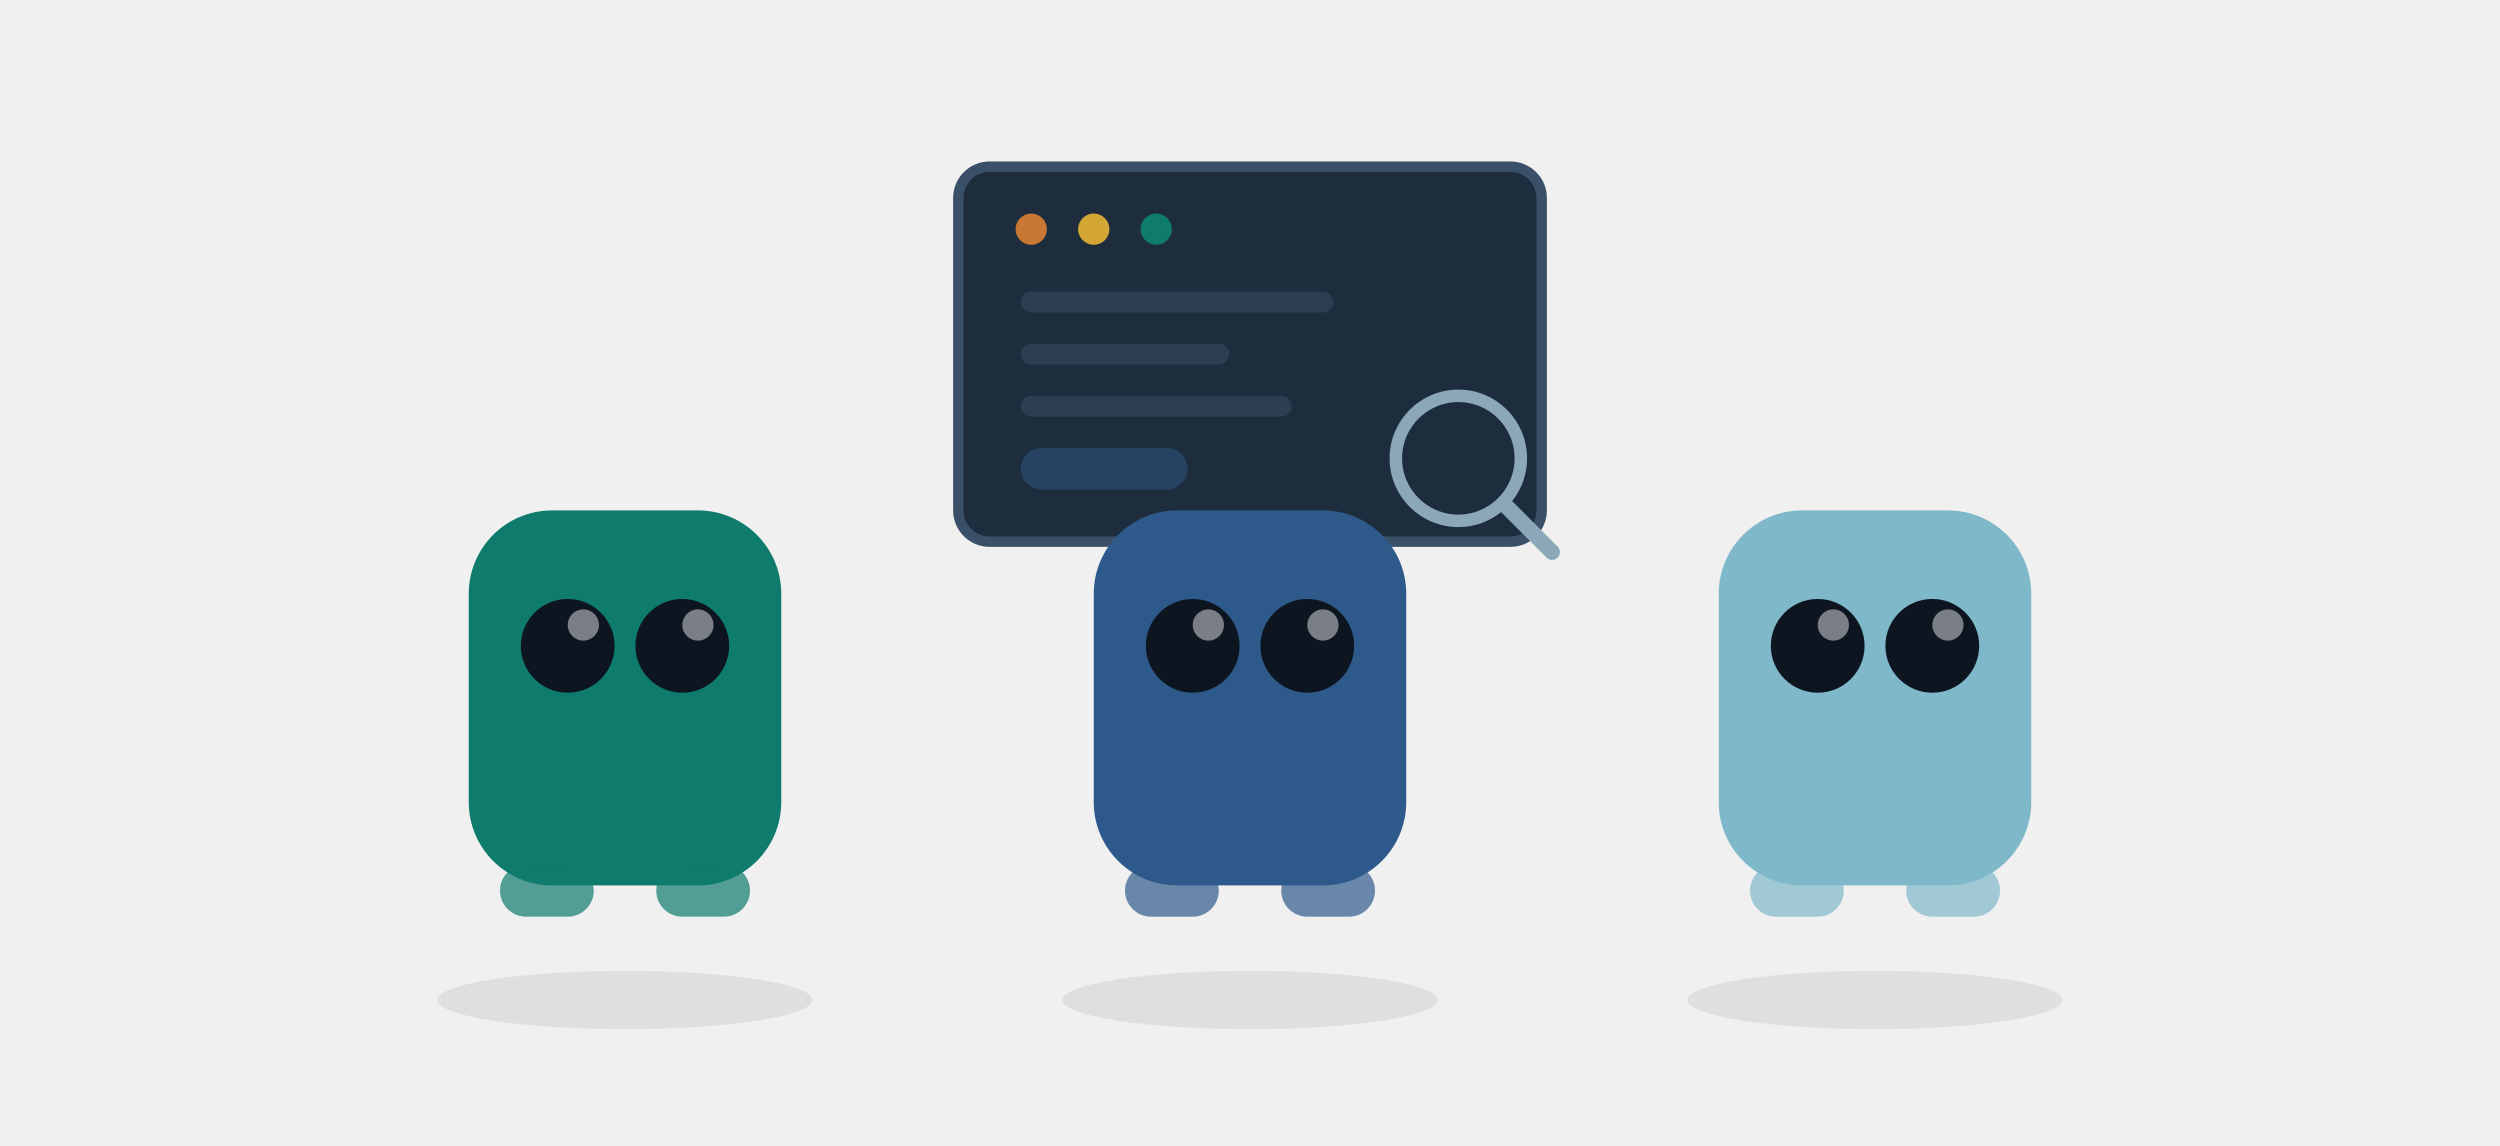
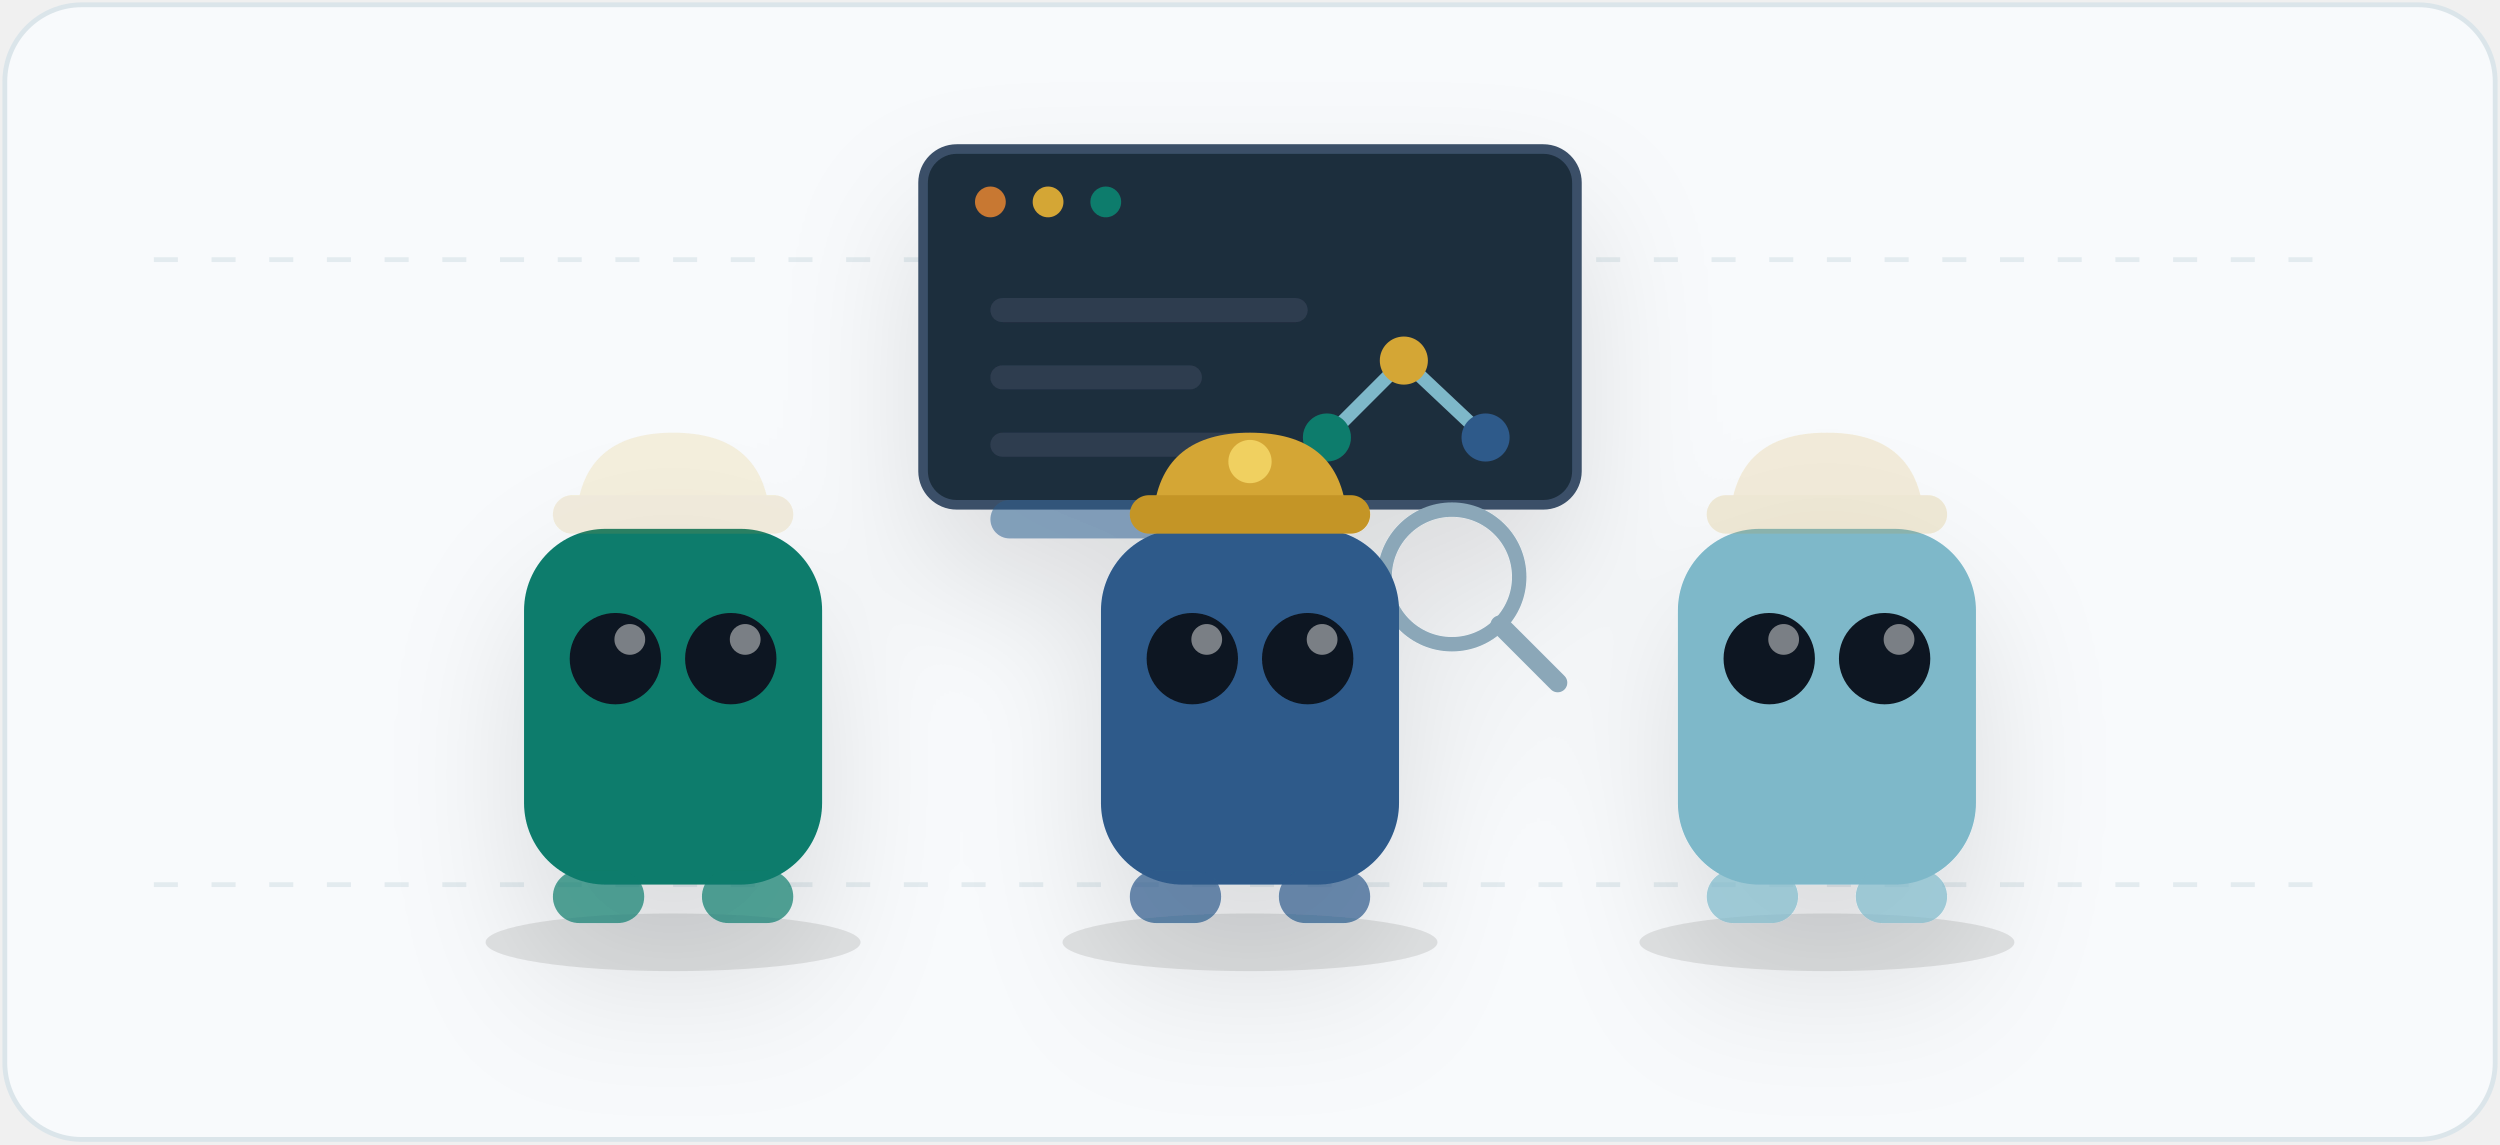
- <svg xmlns="http://www.w3.org/2000/svg" width="240" height="110" viewBox="0 0 240 110" fill="none" role="img" aria-labelledby="nanite-title nanite-desc">
-   <g transform="translate(120 20)">
-     <rect x="-28" y="-4" width="56" height="36" rx="3" fill="#1e2d3d" stroke="#3a5068" />
-     <circle cx="-21" cy="2" r="1.5" fill="#c87832" />
-     <circle cx="-15" cy="2" r="1.5" fill="#d4a636" />
-     <circle cx="-9" cy="2" r="1.5" fill="#0f7b6c" />
-     <rect x="-22" y="8" width="30" height="2" rx="1" fill="#2e3d50" />
-     <rect x="-22" y="13" width="20" height="2" rx="1" fill="#2e3d50" />
-     <rect x="-22" y="18" width="26" height="2" rx="1" fill="#2e3d50" />
-     <rect x="-22" y="23" width="16" height="4" rx="2" fill="#2d5a8a" opacity="0.5" />
-   </g>
-   <g transform="translate(140 44)">
-     <circle cx="0" cy="0" r="6" fill="none" stroke="#8ba7b8" stroke-width="1.2" />
-     <line x1="4.5" y1="4.5" x2="9" y2="9" stroke="#8ba7b8" stroke-width="1.5" stroke-linecap="round" />
-   </g>
-   <g opacity="0.08" fill="#0d1520">
-     <ellipse cx="60" cy="96" rx="18" ry="2.8" />
-     <ellipse cx="120" cy="96" rx="18" ry="2.8" />
-     <ellipse cx="180" cy="96" rx="18" ry="2.8" />
-   </g>
-   <g transform="translate(60 70)">
-     <rect x="-15" y="-21" width="30" height="36" rx="8" fill="#0f7b6c" />
-     <circle cx="-5.5" cy="-8" r="4.5" fill="#0d1520" />
-     <circle cx="5.5" cy="-8" r="4.5" fill="#0d1520" />
-     <circle cx="-4" cy="-10" r="1.5" fill="white" opacity="0.45" />
-     <circle cx="7" cy="-10" r="1.5" fill="white" opacity="0.45" />
-     <rect x="-12" y="13" width="9" height="5" rx="2.5" fill="#0f7b6c" opacity="0.7" />
-     <rect x="3" y="13" width="9" height="5" rx="2.5" fill="#0f7b6c" opacity="0.7" />
-   </g>
-   <g transform="translate(120 70)">
-     <rect x="-15" y="-21" width="30" height="36" rx="8" fill="#2d5a8a" />
-     <circle cx="-5.5" cy="-8" r="4.5" fill="#0d1520" />
-     <circle cx="5.5" cy="-8" r="4.5" fill="#0d1520" />
-     <circle cx="-4" cy="-10" r="1.5" fill="white" opacity="0.45" />
-     <circle cx="7" cy="-10" r="1.5" fill="white" opacity="0.45" />
-     <rect x="-12" y="13" width="9" height="5" rx="2.5" fill="#2d5a8a" opacity="0.7" />
-     <rect x="3" y="13" width="9" height="5" rx="2.5" fill="#2d5a8a" opacity="0.7" />
-   </g>
-   <g transform="translate(180 70)">
-     <rect x="-15" y="-21" width="30" height="36" rx="8" fill="#7eb8c9" />
-     <circle cx="-5.5" cy="-8" r="4.5" fill="#0d1520" />
-     <circle cx="5.5" cy="-8" r="4.5" fill="#0d1520" />
-     <circle cx="-4" cy="-10" r="1.5" fill="white" opacity="0.45" />
-     <circle cx="7" cy="-10" r="1.5" fill="white" opacity="0.45" />
-     <rect x="-12" y="13" width="9" height="5" rx="2.5" fill="#7eb8c9" opacity="0.7" />
-     <rect x="3" y="13" width="9" height="5" rx="2.5" fill="#7eb8c9" opacity="0.7" />
+ <svg xmlns="http://www.w3.org/2000/svg" width="520" height="238" viewBox="0 0 520 238" fill="none" role="img" aria-labelledby="nanite-title nanite-desc">
+   <defs>
+     <filter id="soft-shadow" x="-20%" y="-20%" width="140%" height="150%">
+       <feDropShadow dx="0" dy="14" stdDeviation="14" flood-color="#0d1520" flood-opacity="0.12" />
+     </filter>
+   </defs>
+   <rect x="1" y="1" width="518" height="236" rx="16" fill="#f8fafc" stroke="#dbe5ea" />
+   <path d="M 32 54 H 488" stroke="#dbe5ea" stroke-width="1" stroke-dasharray="5 7" opacity="0.72" />
+   <path d="M 32 184 H 488" stroke="#dbe5ea" stroke-width="1" stroke-dasharray="5 7" opacity="0.72" />
+   <g filter="url(#soft-shadow)">
+     <g transform="translate(260 50)">
+       <rect x="-68" y="-19" width="136" height="74" rx="7" fill="#1e2d3d" stroke="#3a5068" stroke-width="2" />
+       <circle cx="-54" cy="-8" r="3.2" fill="#c87832" />
+       <circle cx="-42" cy="-8" r="3.2" fill="#d4a636" />
+       <circle cx="-30" cy="-8" r="3.2" fill="#0f7b6c" />
+       <rect x="-54" y="12" width="66" height="5" rx="2.5" fill="#2e3d50" />
+       <rect x="-54" y="26" width="44" height="5" rx="2.5" fill="#2e3d50" />
+       <rect x="-54" y="40" width="57" height="5" rx="2.5" fill="#2e3d50" />
+       <rect x="-54" y="54" width="38" height="8" rx="4" fill="#2d5a8a" opacity="0.52" />
+       <rect x="-58" y="6" width="13" height="54" rx="6.5" fill="#7eb8c9" opacity="0">
+         <animate attributeName="x" values="-58;45;45" keyTimes="0;0.76;1" dur="2.8s" repeatCount="indefinite" />
+         <animate attributeName="opacity" values="0;0.5;0" keyTimes="0;0.44;1" dur="2.8s" repeatCount="indefinite" />
+       </rect>
+       <g>
+         <path d="M 16 41 L 32 25 L 49 41" stroke="#7eb8c9" stroke-width="2.8" stroke-linecap="round" stroke-linejoin="round" />
+         <circle cx="16" cy="41" r="5" fill="#0f7b6c">
+           <animate attributeName="r" values="5;6.4;5" dur="1.35s" begin="0s" repeatCount="indefinite" />
+         </circle>
+         <circle cx="32" cy="25" r="5" fill="#d4a636">
+           <animate attributeName="r" values="5;6.4;5" dur="1.35s" begin="0.22s" repeatCount="indefinite" />
+         </circle>
+         <circle cx="49" cy="41" r="5" fill="#2d5a8a">
+           <animate attributeName="r" values="5;6.4;5" dur="1.35s" begin="0.44s" repeatCount="indefinite" />
+         </circle>
+       </g>
+       <animateTransform attributeName="transform" type="translate" additive="sum" values="0 0;0 -2;0 0" dur="3.2s" repeatCount="indefinite" />
+     </g>
+     <g transform="translate(302 120)">
+       <animateTransform attributeName="transform" type="rotate" additive="sum" values="-8 0 0;8 0 0;-8 0 0" dur="1.25s" repeatCount="indefinite" />
+       <circle cx="0" cy="0" r="14" fill="none" stroke="#8ba7b8" stroke-width="3" />
+       <line x1="10" y1="10" x2="22" y2="22" stroke="#8ba7b8" stroke-width="4" stroke-linecap="round" />
+     </g>
+     <g opacity="0.1" fill="#0d1520">
+       <ellipse cx="140" cy="196" rx="39" ry="6" />
+       <ellipse cx="260" cy="196" rx="39" ry="6" />
+       <ellipse cx="380" cy="196" rx="39" ry="6" />
+     </g>
+     <g transform="translate(140 154)">
+       <animateTransform attributeName="transform" type="translate" additive="sum" values="0 0;0 -6;0 0" dur="1.9s" begin="0s" repeatCount="indefinite" />
+       <rect x="-31" y="-44" width="62" height="74" rx="17" fill="#0f7b6c" />
+       <circle cx="-12" cy="-17" r="9.5" fill="#0d1520" />
+       <circle cx="12" cy="-17" r="9.5" fill="#0d1520" />
+       <circle cx="-9" cy="-21" r="3.2" fill="white" opacity="0.45" />
+       <circle cx="15" cy="-21" r="3.2" fill="white" opacity="0.45" />
+       <rect x="-25" y="27" width="19" height="11" rx="5.5" fill="#0f7b6c" opacity="0.7" />
+       <rect x="6" y="27" width="19" height="11" rx="5.5" fill="#0f7b6c" opacity="0.7" />
+       <g opacity="0.15">
+         <path d="M -20 -48 Q -18 -64 0 -64 Q 18 -64 20 -48 Z" fill="#d4a636" />
+         <rect x="-25" y="-51" width="50" height="8" rx="4" fill="#c49525" />
+       </g>
+     </g>
+     <g transform="translate(260 154)">
+       <animateTransform attributeName="transform" type="translate" additive="sum" values="0 0;0 -6;0 0" dur="1.9s" begin="0.18s" repeatCount="indefinite" />
+       <rect x="-31" y="-44" width="62" height="74" rx="17" fill="#2d5a8a" />
+       <circle cx="-12" cy="-17" r="9.5" fill="#0d1520" />
+       <circle cx="12" cy="-17" r="9.5" fill="#0d1520" />
+       <circle cx="-9" cy="-21" r="3.2" fill="white" opacity="0.45" />
+       <circle cx="15" cy="-21" r="3.2" fill="white" opacity="0.45" />
+       <rect x="-25" y="27" width="19" height="11" rx="5.5" fill="#2d5a8a" opacity="0.7" />
+       <rect x="6" y="27" width="19" height="11" rx="5.5" fill="#2d5a8a" opacity="0.7" />
+       <g>
+         <path d="M -20 -48 Q -18 -64 0 -64 Q 18 -64 20 -48 Z" fill="#d4a636" />
+         <rect x="-25" y="-51" width="50" height="8" rx="4" fill="#c49525" />
+         <circle cx="0" cy="-58" r="4.5" fill="#f0d060" />
+         <animateTransform attributeName="transform" type="translate" values="0 -12;0 0;0 0;0 -12" keyTimes="0;0.16;0.74;1" dur="3.2s" repeatCount="indefinite" />
+         <animate attributeName="opacity" values="0;1;1;0" keyTimes="0;0.16;0.74;1" dur="3.2s" repeatCount="indefinite" />
+       </g>
+     </g>
+     <g transform="translate(380 154)">
+       <animateTransform attributeName="transform" type="translate" additive="sum" values="0 0;0 -6;0 0" dur="1.9s" begin="0.36s" repeatCount="indefinite" />
+       <rect x="-31" y="-44" width="62" height="74" rx="17" fill="#7eb8c9" />
+       <circle cx="-12" cy="-17" r="9.5" fill="#0d1520" />
+       <circle cx="12" cy="-17" r="9.5" fill="#0d1520" />
+       <circle cx="-9" cy="-21" r="3.2" fill="white" opacity="0.45" />
+       <circle cx="15" cy="-21" r="3.2" fill="white" opacity="0.45" />
+       <rect x="-25" y="27" width="19" height="11" rx="5.5" fill="#7eb8c9" opacity="0.7" />
+       <rect x="6" y="27" width="19" height="11" rx="5.5" fill="#7eb8c9" opacity="0.7" />
+       <g opacity="0.18">
+         <path d="M -20 -48 Q -18 -64 0 -64 Q 18 -64 20 -48 Z" fill="#d4a636" />
+         <rect x="-25" y="-51" width="50" height="8" rx="4" fill="#c49525" />
+       </g>
+     </g>
  </g>
</svg>
